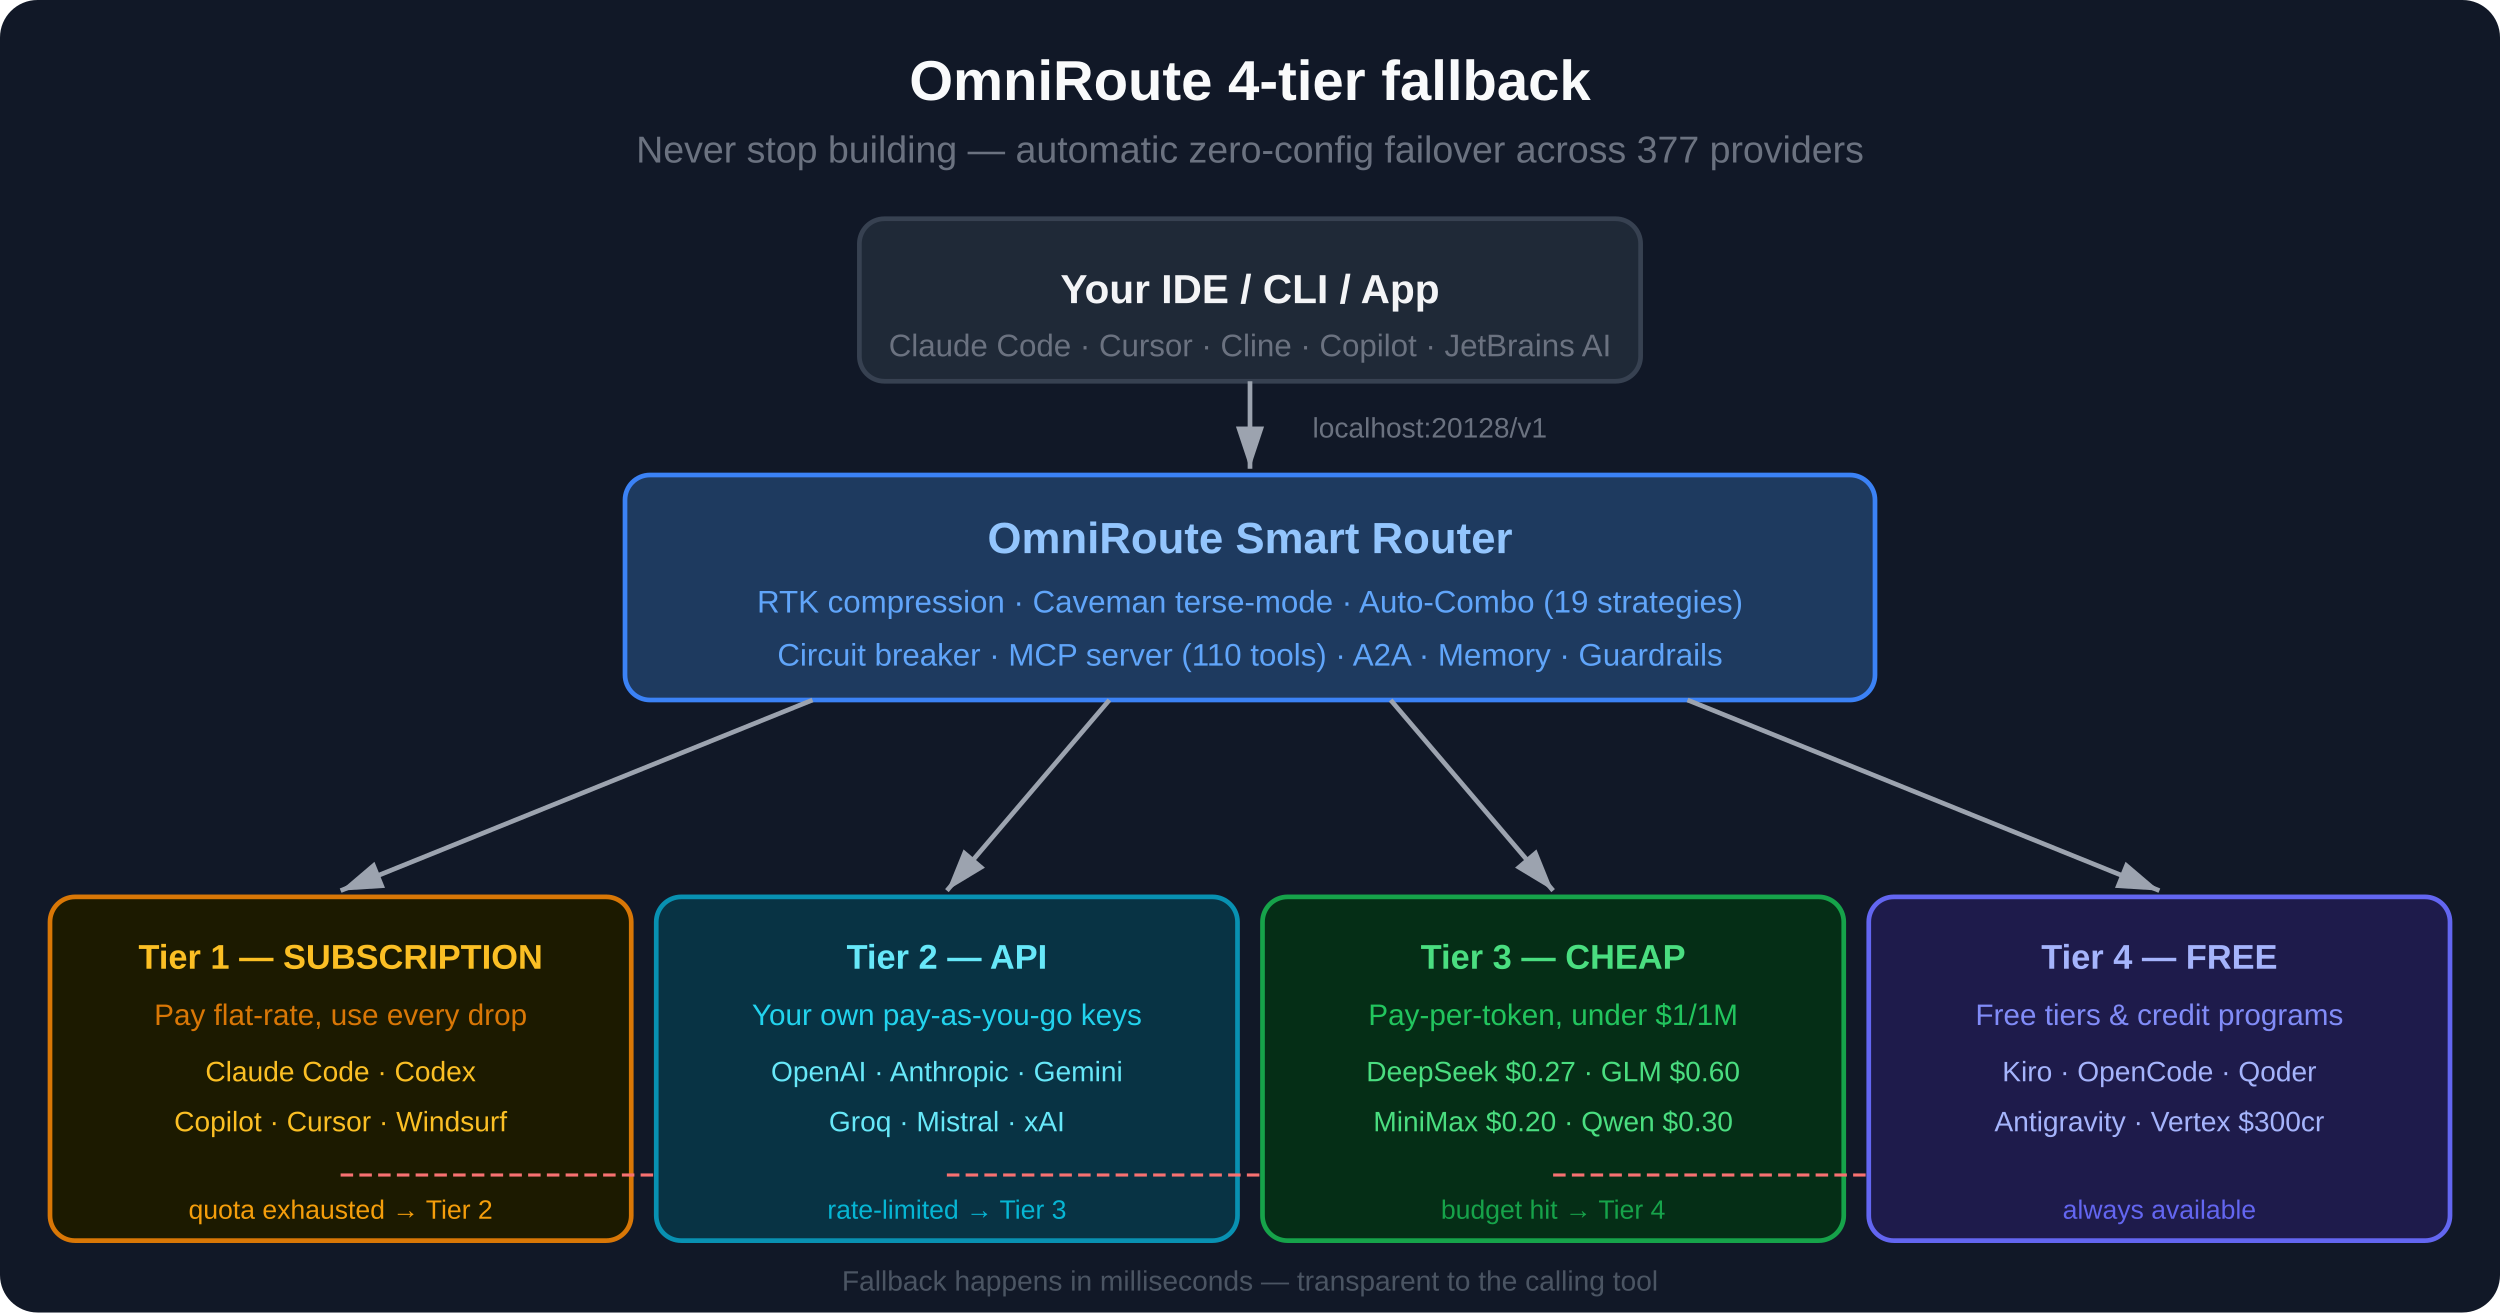
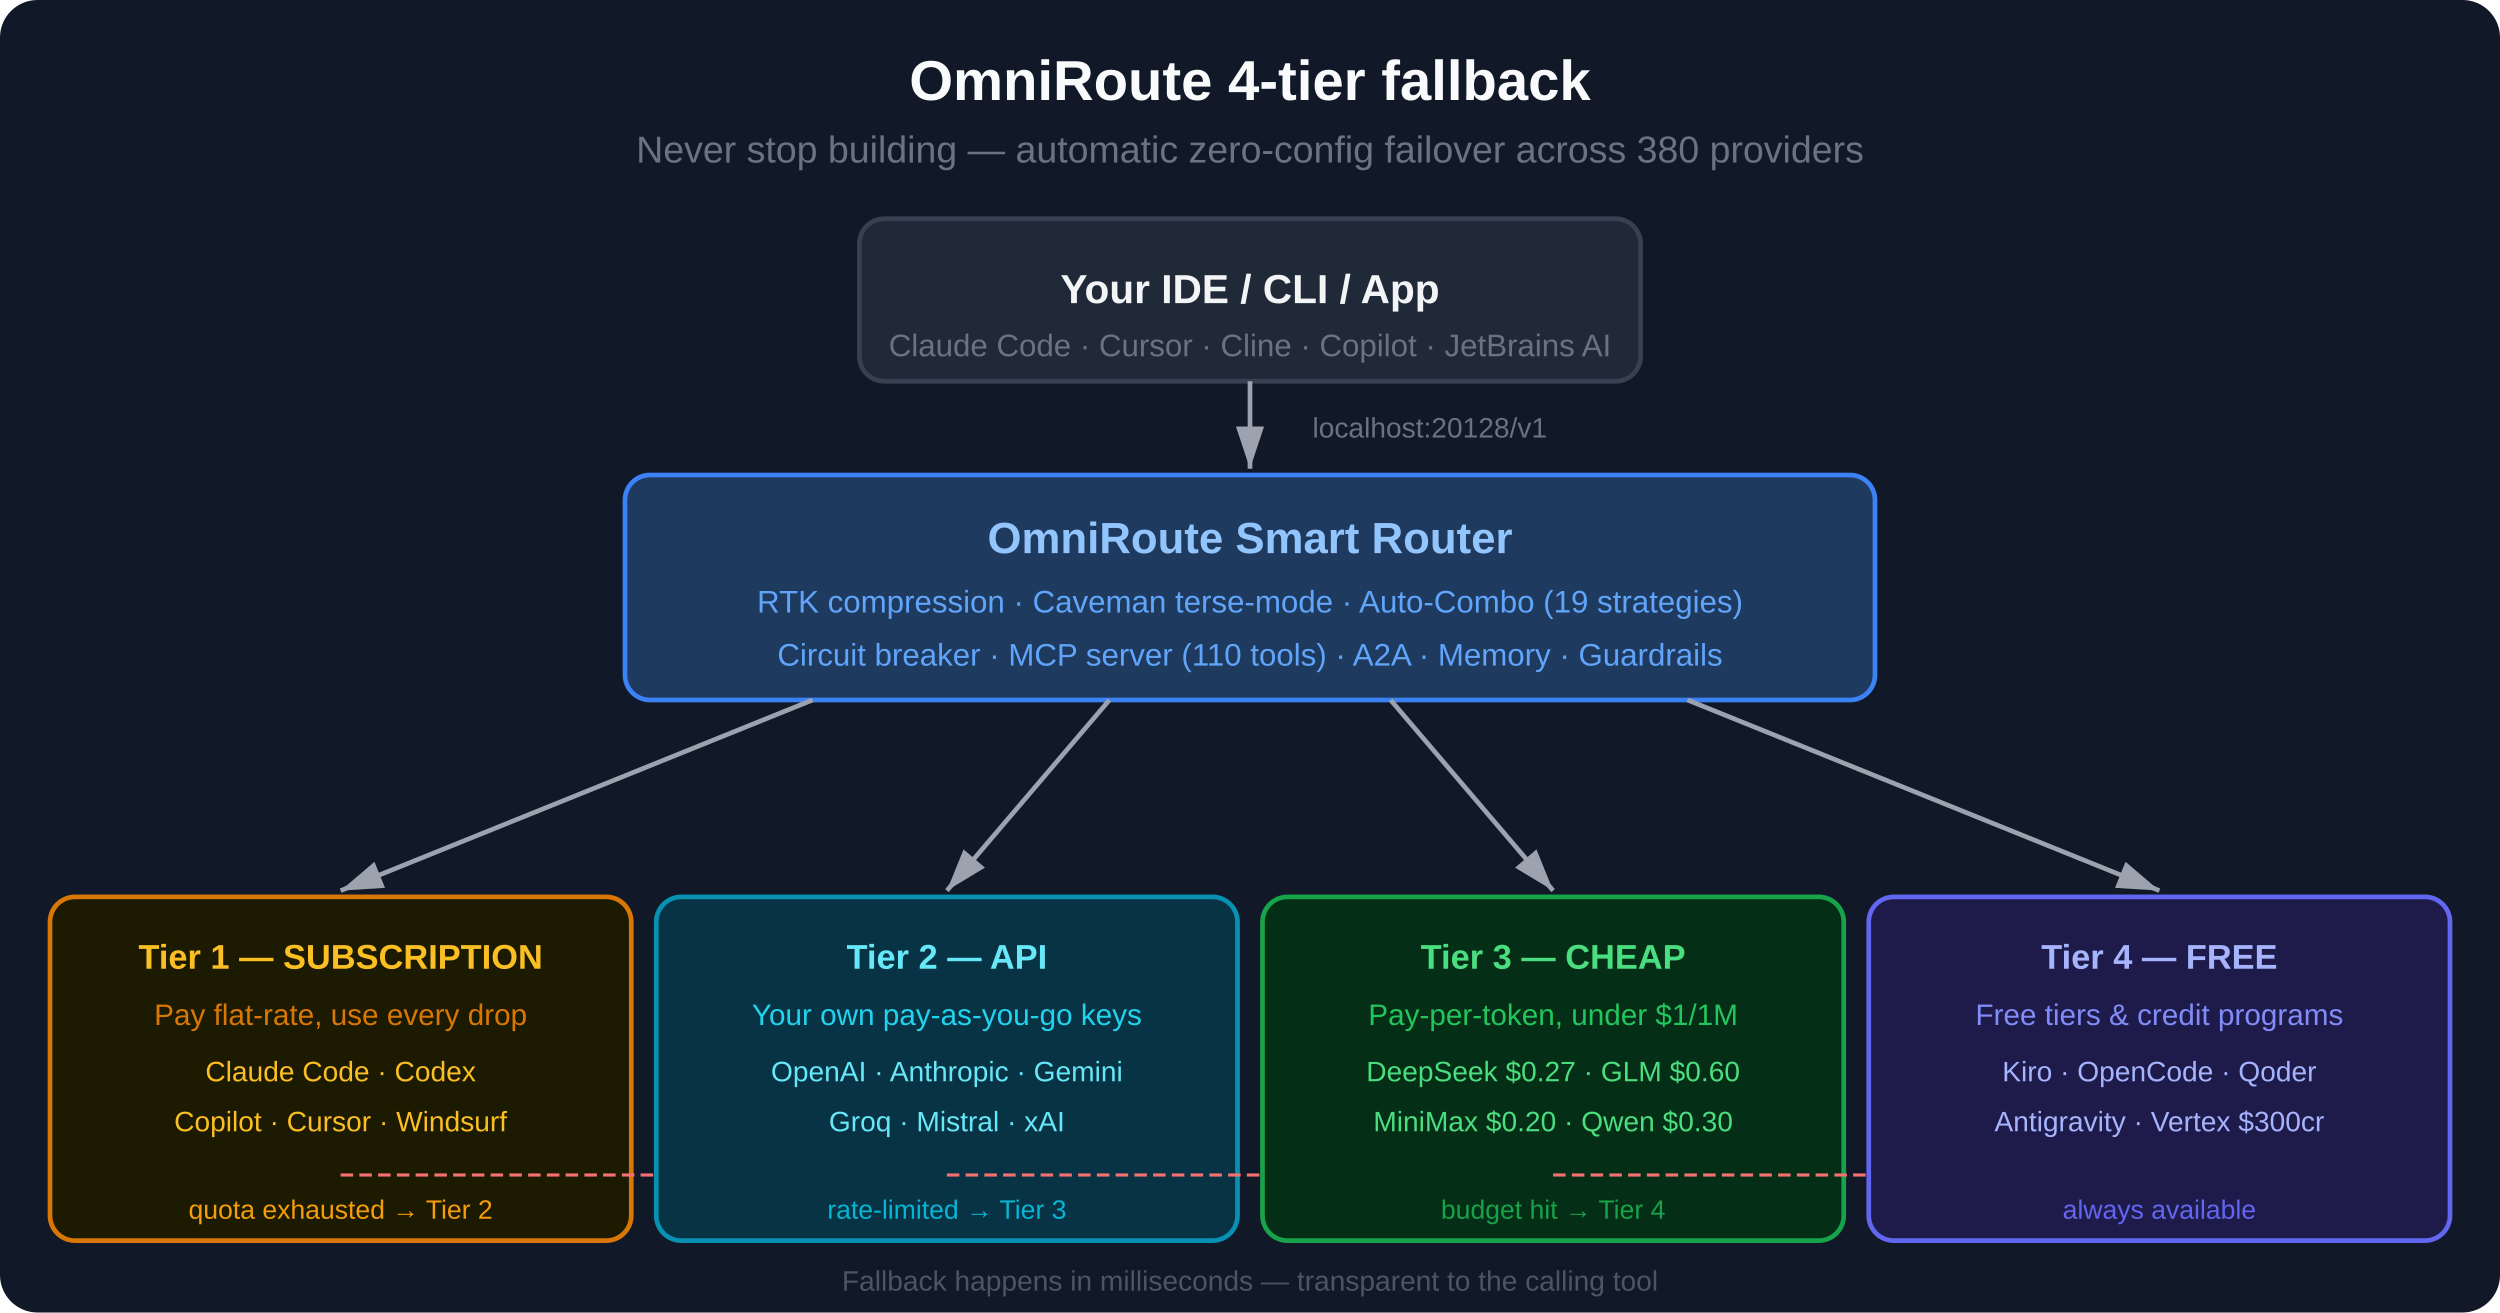
- <svg xmlns="http://www.w3.org/2000/svg" viewBox="0 0 800 420" font-family="system-ui, -apple-system, Segoe UI, Arial, Helvetica, sans-serif" role="img" aria-label="OmniRoute 4-tier fallback: your IDE or CLI calls one local endpoint and the OmniRoute Smart Router fails over across 377 providers in 4 tiers — Tier 1 Subscription, Tier 2 API, Tier 3 Cheap, Tier 4 Free.">
+ <svg xmlns="http://www.w3.org/2000/svg" viewBox="0 0 800 420" font-family="system-ui, -apple-system, Segoe UI, Arial, Helvetica, sans-serif" role="img" aria-label="OmniRoute 4-tier fallback: your IDE or CLI calls one local endpoint and the OmniRoute Smart Router fails over across 380 providers in 4 tiers — Tier 1 Subscription, Tier 2 API, Tier 3 Cheap, Tier 4 Free.">
  <defs>
    <marker id="arrow-dark" markerWidth="10" markerHeight="10" refX="9" refY="3" orient="auto">
      <path d="M0,0 L0,6 L9,3 z" fill="#9ca3af" />
    </marker>
    <marker id="arrow-fallback-dark" markerWidth="10" markerHeight="10" refX="9" refY="3" orient="auto">
      <path d="M0,0 L0,6 L9,3 z" fill="#f87171" />
    </marker>
  </defs>
  <rect width="800" height="420" fill="#111827" rx="12" />
  <text x="400" y="32" text-anchor="middle" font-size="18" font-weight="700" fill="#f9fafb">OmniRoute 4-tier fallback</text>
-   <text x="400" y="52" text-anchor="middle" font-size="12" fill="#6b7280">Never stop building — automatic zero-config failover across 377 providers</text>
+   <text x="400" y="52" text-anchor="middle" font-size="12" fill="#6b7280">Never stop building — automatic zero-config failover across 380 providers</text>
  <rect x="275" y="70" width="250" height="52" rx="8" fill="#1f2937" stroke="#374151" stroke-width="1.5" />
  <text x="400" y="97" text-anchor="middle" font-size="13" font-weight="600" fill="#f3f4f6">Your IDE / CLI / App</text>
  <text x="400" y="114" text-anchor="middle" font-size="10" fill="#6b7280">Claude Code · Cursor · Cline · Copilot · JetBrains AI</text>
  <line x1="400" y1="122" x2="400" y2="150" stroke="#9ca3af" stroke-width="1.5" marker-end="url(#arrow-dark)" />
  <text x="420" y="140" font-size="9" fill="#6b7280">localhost:20128/v1</text>
  <rect x="200" y="152" width="400" height="72" rx="8" fill="#1e3a5f" stroke="#3b82f6" stroke-width="1.5" />
  <text x="400" y="177" text-anchor="middle" font-size="14" font-weight="700" fill="#93c5fd">OmniRoute Smart Router</text>
  <text x="400" y="196" text-anchor="middle" font-size="10" fill="#60a5fa">RTK compression · Caveman terse-mode · Auto-Combo (19 strategies)</text>
  <text x="400" y="213" text-anchor="middle" font-size="10" fill="#60a5fa">Circuit breaker · MCP server (110 tools) · A2A · Memory · Guardrails</text>
  <line x1="260" y1="224" x2="109" y2="285" stroke="#9ca3af" stroke-width="1.5" marker-end="url(#arrow-dark)" />
  <line x1="355" y1="224" x2="303" y2="285" stroke="#9ca3af" stroke-width="1.5" marker-end="url(#arrow-dark)" />
  <line x1="445" y1="224" x2="497" y2="285" stroke="#9ca3af" stroke-width="1.5" marker-end="url(#arrow-dark)" />
  <line x1="540" y1="224" x2="691" y2="285" stroke="#9ca3af" stroke-width="1.5" marker-end="url(#arrow-dark)" />
  <rect x="16" y="287" width="186" height="110" rx="8" fill="#1c1a00" stroke="#d97706" stroke-width="1.5" />
  <text x="109" y="310" text-anchor="middle" font-size="11" font-weight="700" fill="#fbbf24">Tier 1 — SUBSCRIPTION</text>
  <text x="109" y="328" text-anchor="middle" font-size="9.5" fill="#d97706">Pay flat-rate, use every drop</text>
  <text x="109" y="346" text-anchor="middle" font-size="9" fill="#fbbf24">Claude Code · Codex</text>
  <text x="109" y="362" text-anchor="middle" font-size="9" fill="#fbbf24">Copilot · Cursor · Windsurf</text>
  <text x="109" y="390" text-anchor="middle" font-size="8.5" fill="#f59e0b">quota exhausted → Tier 2</text>
  <line x1="109" y1="376" x2="240" y2="376" stroke="#f87171" stroke-width="1" stroke-dasharray="4,2" marker-end="url(#arrow-fallback-dark)" />
  <rect x="210" y="287" width="186" height="110" rx="8" fill="#083344" stroke="#0891b2" stroke-width="1.5" />
  <text x="303" y="310" text-anchor="middle" font-size="11" font-weight="700" fill="#67e8f9">Tier 2 — API</text>
  <text x="303" y="328" text-anchor="middle" font-size="9.5" fill="#22d3ee">Your own pay-as-you-go keys</text>
  <text x="303" y="346" text-anchor="middle" font-size="9" fill="#67e8f9">OpenAI · Anthropic · Gemini</text>
  <text x="303" y="362" text-anchor="middle" font-size="9" fill="#67e8f9">Groq · Mistral · xAI</text>
  <text x="303" y="390" text-anchor="middle" font-size="8.5" fill="#06b6d4">rate-limited → Tier 3</text>
  <line x1="303" y1="376" x2="434" y2="376" stroke="#f87171" stroke-width="1" stroke-dasharray="4,2" marker-end="url(#arrow-fallback-dark)" />
  <rect x="404" y="287" width="186" height="110" rx="8" fill="#052e16" stroke="#16a34a" stroke-width="1.5" />
  <text x="497" y="310" text-anchor="middle" font-size="11" font-weight="700" fill="#4ade80">Tier 3 — CHEAP</text>
  <text x="497" y="328" text-anchor="middle" font-size="9.5" fill="#22c55e">Pay-per-token, under $1/1M</text>
  <text x="497" y="346" text-anchor="middle" font-size="9" fill="#4ade80">DeepSeek $0.27 · GLM $0.60</text>
  <text x="497" y="362" text-anchor="middle" font-size="9" fill="#4ade80">MiniMax $0.20 · Qwen $0.30</text>
  <text x="497" y="390" text-anchor="middle" font-size="8.5" fill="#16a34a">budget hit → Tier 4</text>
  <line x1="497" y1="376" x2="628" y2="376" stroke="#f87171" stroke-width="1" stroke-dasharray="4,2" marker-end="url(#arrow-fallback-dark)" />
  <rect x="598" y="287" width="186" height="110" rx="8" fill="#1e1b4b" stroke="#6366f1" stroke-width="1.5" />
  <text x="691" y="310" text-anchor="middle" font-size="11" font-weight="700" fill="#a5b4fc">Tier 4 — FREE</text>
  <text x="691" y="328" text-anchor="middle" font-size="9.5" fill="#818cf8">Free tiers &amp; credit programs</text>
  <text x="691" y="346" text-anchor="middle" font-size="9" fill="#a5b4fc">Kiro · OpenCode · Qoder</text>
  <text x="691" y="362" text-anchor="middle" font-size="9" fill="#a5b4fc">Antigravity · Vertex $300cr</text>
  <text x="691" y="390" text-anchor="middle" font-size="8.5" fill="#6366f1">always available</text>
  <text x="400" y="413" text-anchor="middle" font-size="9" fill="#4b5563">Fallback happens in milliseconds — transparent to the calling tool</text>
</svg>
